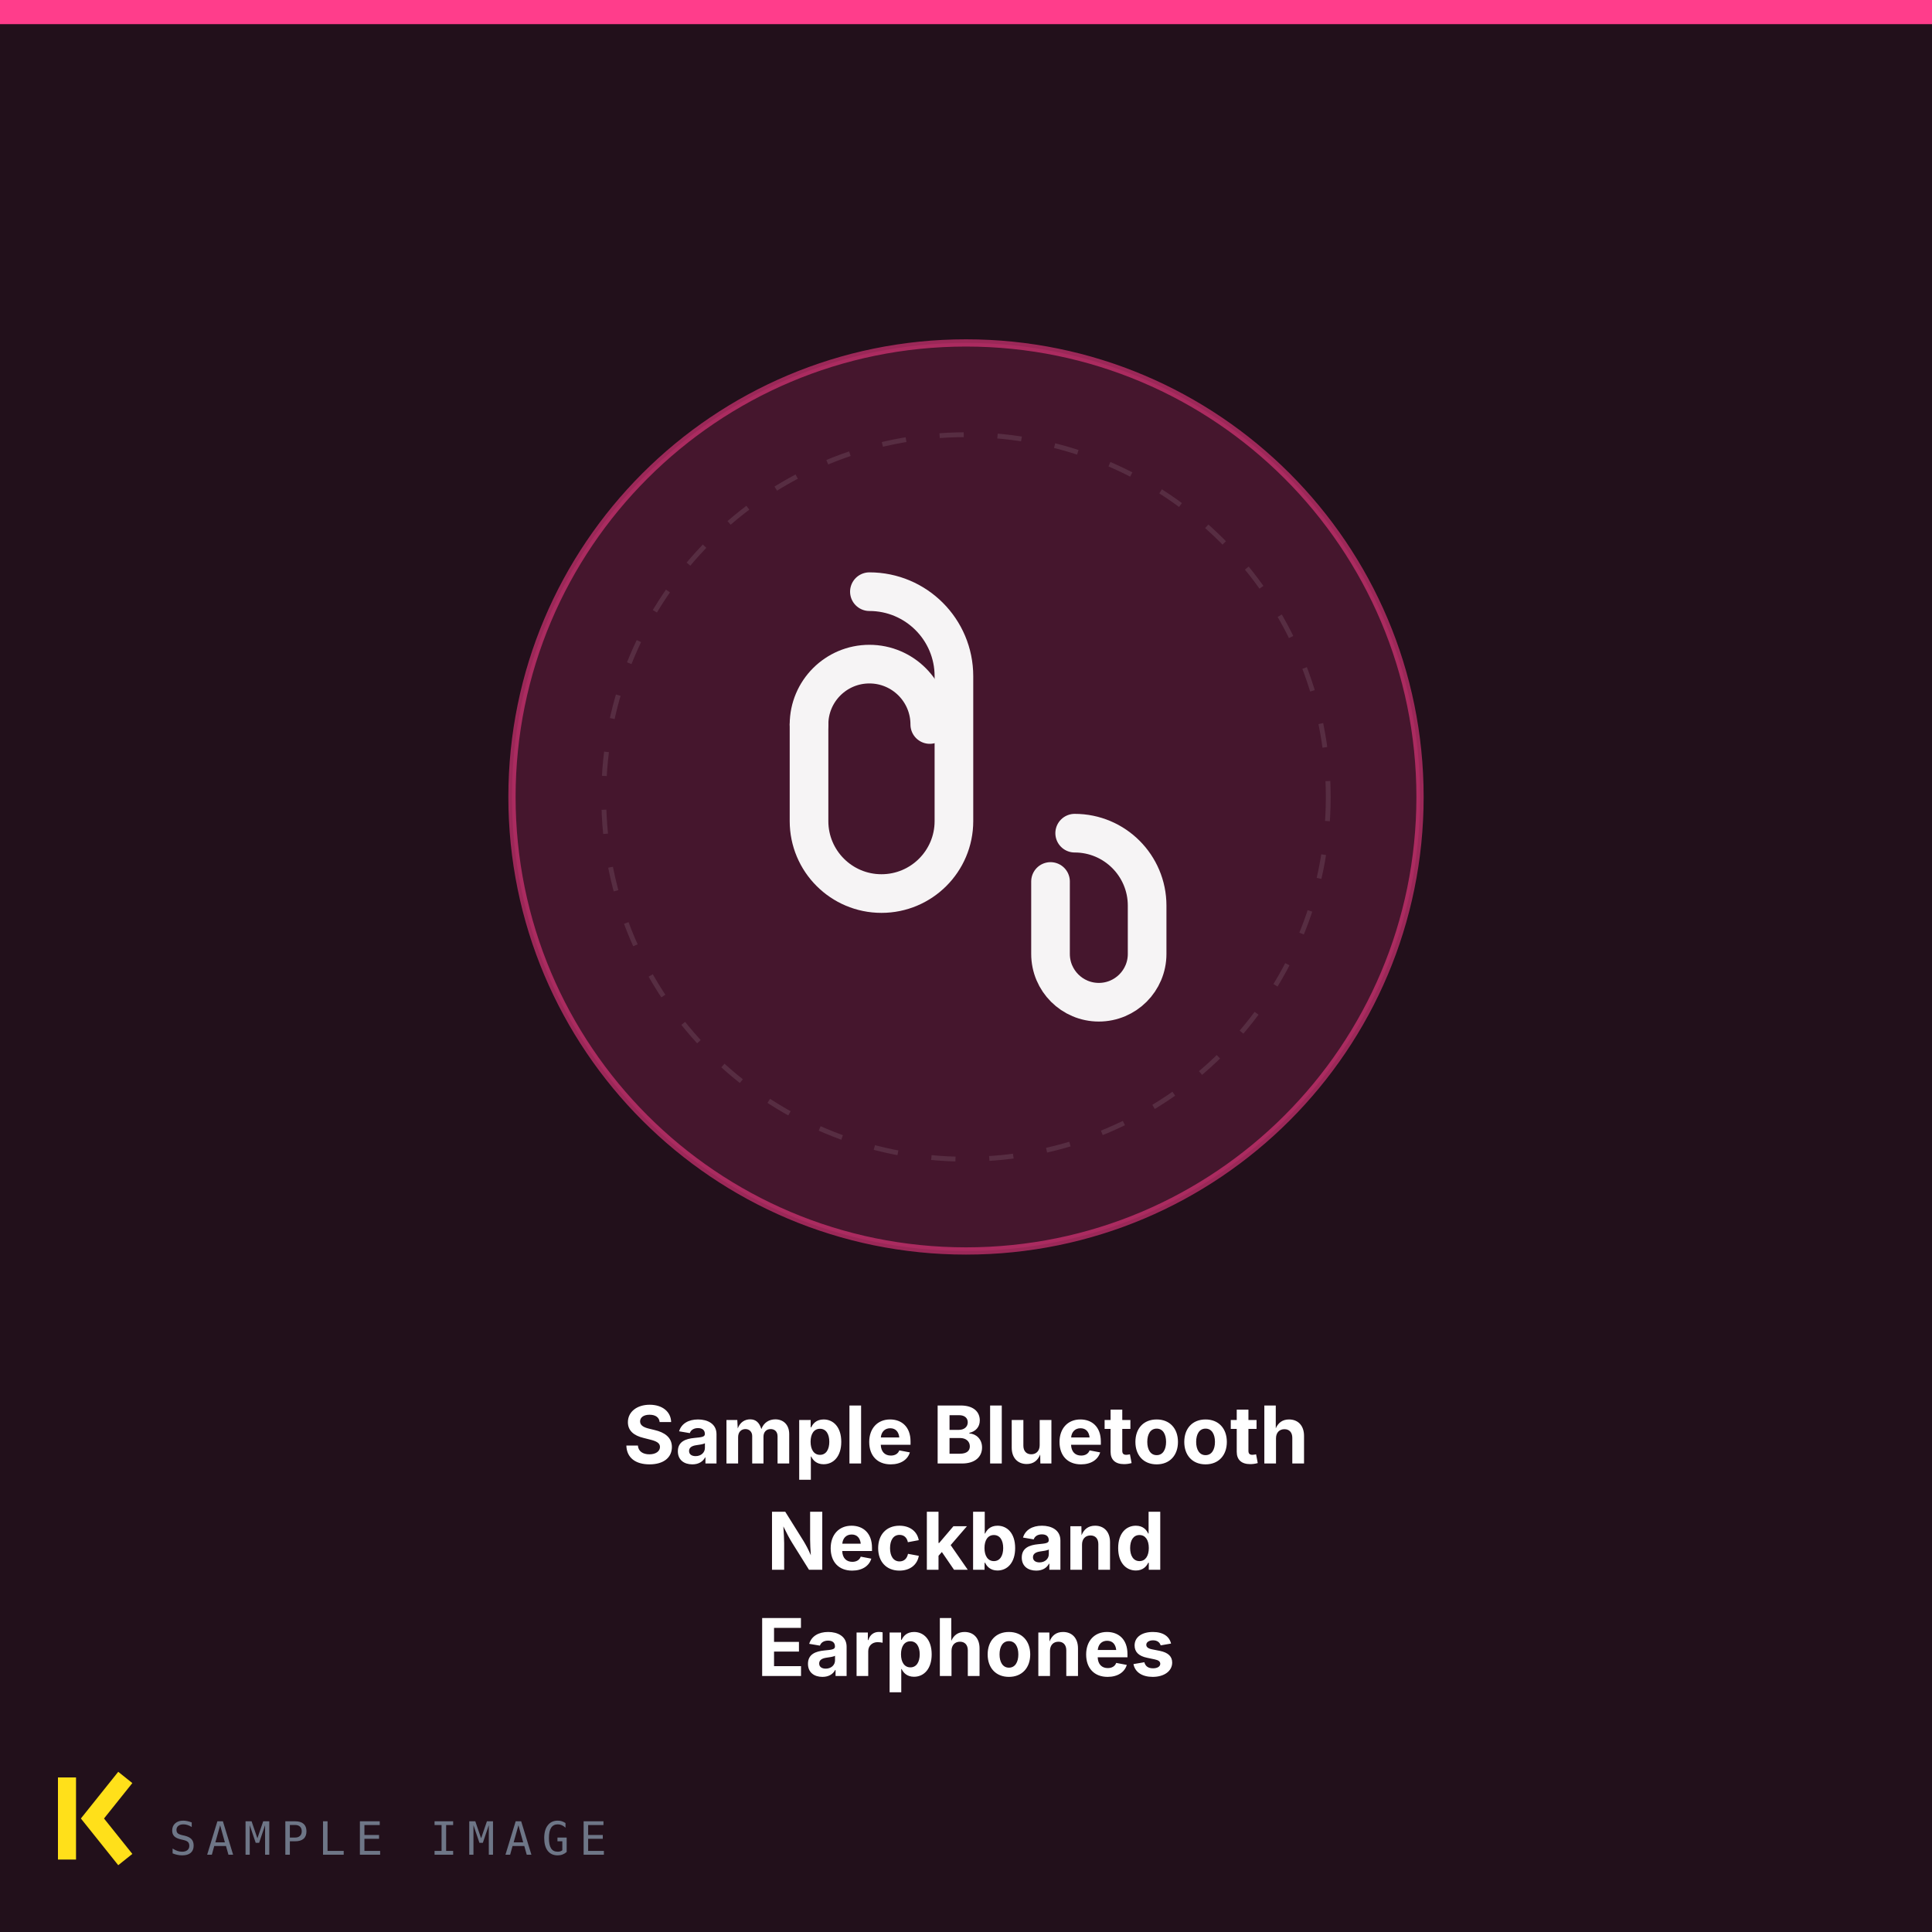
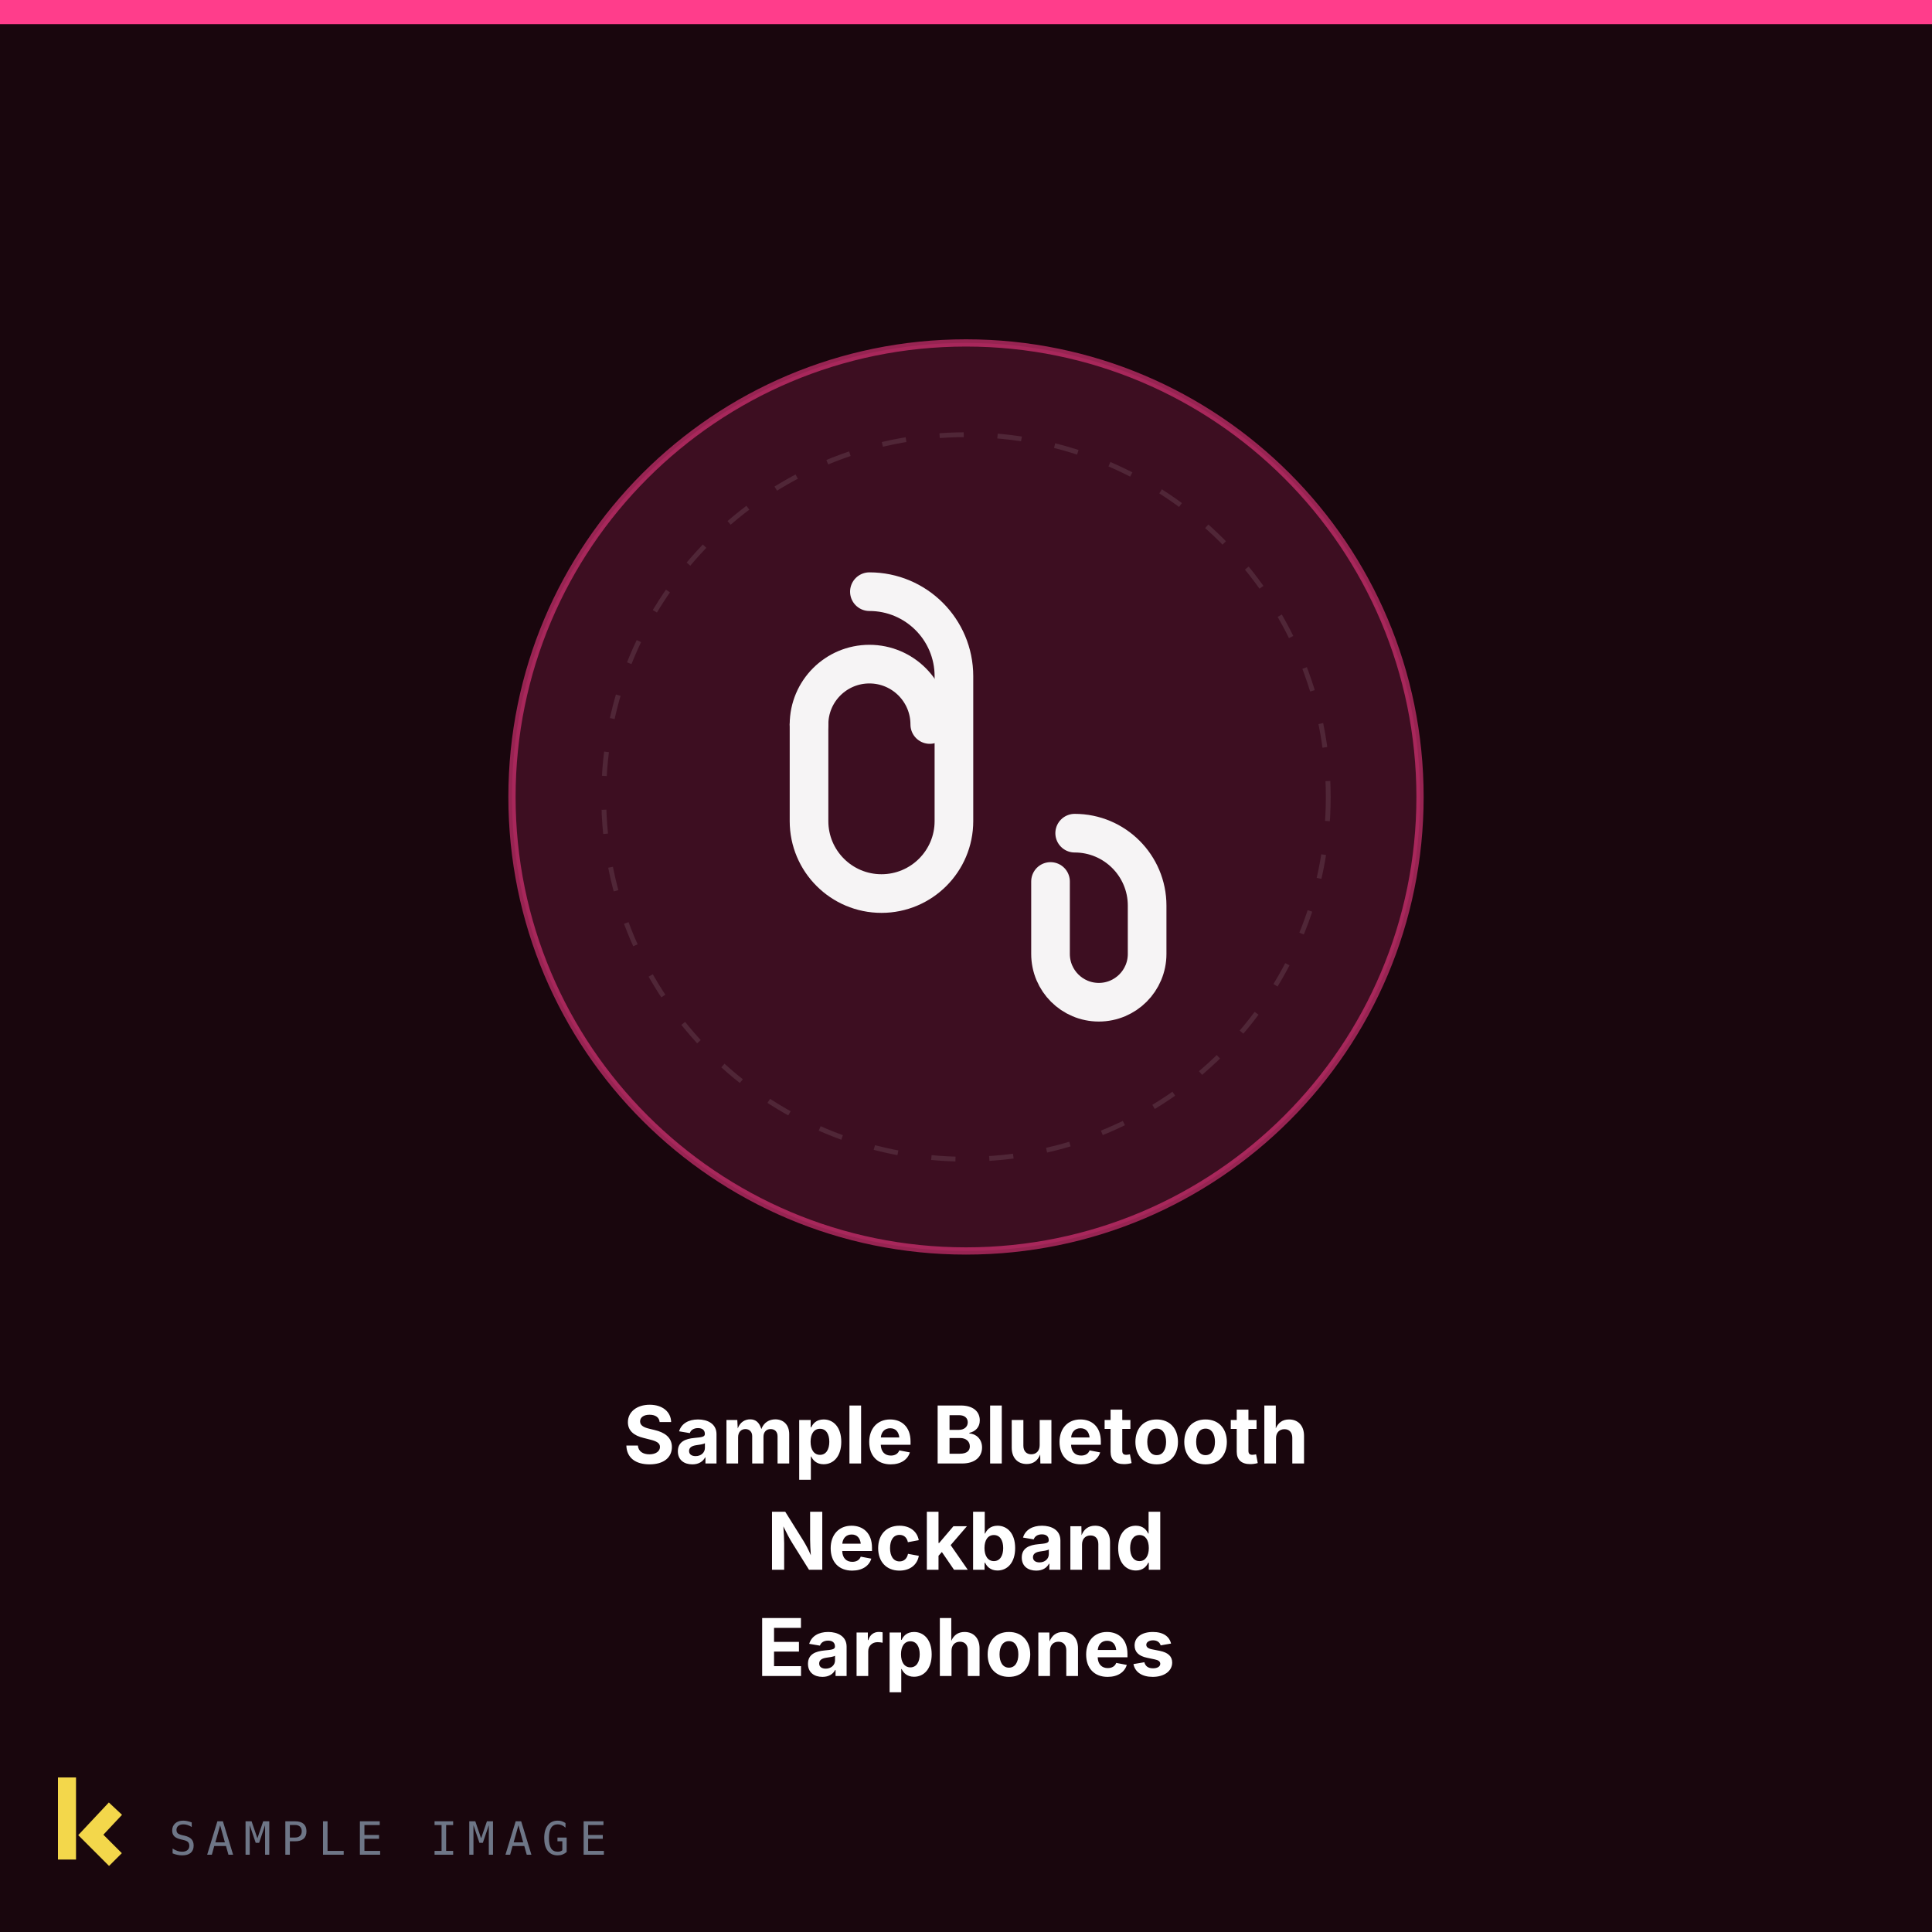
<svg xmlns="http://www.w3.org/2000/svg" viewBox="0 0 800 800" width="800" height="800" role="img" aria-label="Sample Bluetooth Neckband Earphones — sample product image">
-   <rect width="800" height="800" fill="#0A0B0F" />
+   <rect width="800" height="800" fill="#000000" />
  <rect width="800" height="800" fill="#FF3D8B" fill-opacity=".10" />
  <rect y="0" width="800" height="10" fill="#FF3D8B" />
  <circle cx="400" cy="330" r="188" fill="#FF3D8B" fill-opacity=".16" />
  <circle cx="400" cy="330" r="188" fill="none" stroke="#FF3D8B" stroke-opacity=".55" stroke-width="3" />
  <circle cx="400" cy="330" r="150" fill="none" stroke="#fff" stroke-opacity=".10" stroke-width="2" stroke-dasharray="10 14" />
  <g transform="translate(280 210) scale(10)" color="#ffffff" stroke-width="1.35" opacity=".95">
    <path d="M8 3.5a3.5 3.5 0 0 1 3.5 3.5v6a3 3 0 0 1-6 0V9" fill="none" stroke="currentColor" stroke-width="1.6" stroke-linecap="round" stroke-linejoin="round" />
    <path d="M5.5 9a2.5 2.5 0 0 1 5 0" fill="none" stroke="currentColor" stroke-width="1.6" stroke-linecap="round" stroke-linejoin="round" />
    <path d="M16.5 13.5a3 3 0 0 1 3 3v2a2 2 0 0 1-4 0v-3" fill="none" stroke="currentColor" stroke-width="1.6" stroke-linecap="round" stroke-linejoin="round" />
  </g>
-   <g transform="translate(24 736) scale(0.34)" fill="#FFE01A" color="#FFE01A">
+   <g transform="translate(24 736) scale(0.34)" fill="#F3D74B" color="#F3D74B">
    <rect x="0" y="0" width="22" height="100" />
-     <path d="M 82 0 L 42 50 L 82 100" fill="none" stroke="currentColor" stroke-width="22" stroke-linecap="butt" stroke-linejoin="miter" />
+     <path d="M 70 38 L 40 70 L 70 100" fill="none" stroke="currentColor" stroke-width="22" stroke-linecap="butt" stroke-linejoin="miter" />
  </g>
  <text x="70" y="768" font-family="ui-monospace, SFMono-Regular, Menlo, monospace" font-size="19" letter-spacing="4" fill="#6E7687">SAMPLE IMAGE</text>
  <g font-family="Space Grotesk, Inter, Segoe UI, Roboto, Helvetica, Arial, sans-serif">
    <text x="400" y="606" text-anchor="middle" font-size="33" font-weight="700" fill="#fff">Sample Bluetooth</text>
    <text x="400" y="650" text-anchor="middle" font-size="33" font-weight="700" fill="#fff">Neckband</text>
    <text x="400" y="694" text-anchor="middle" font-size="33" font-weight="700" fill="#fff">Earphones</text>
  </g>
</svg>
